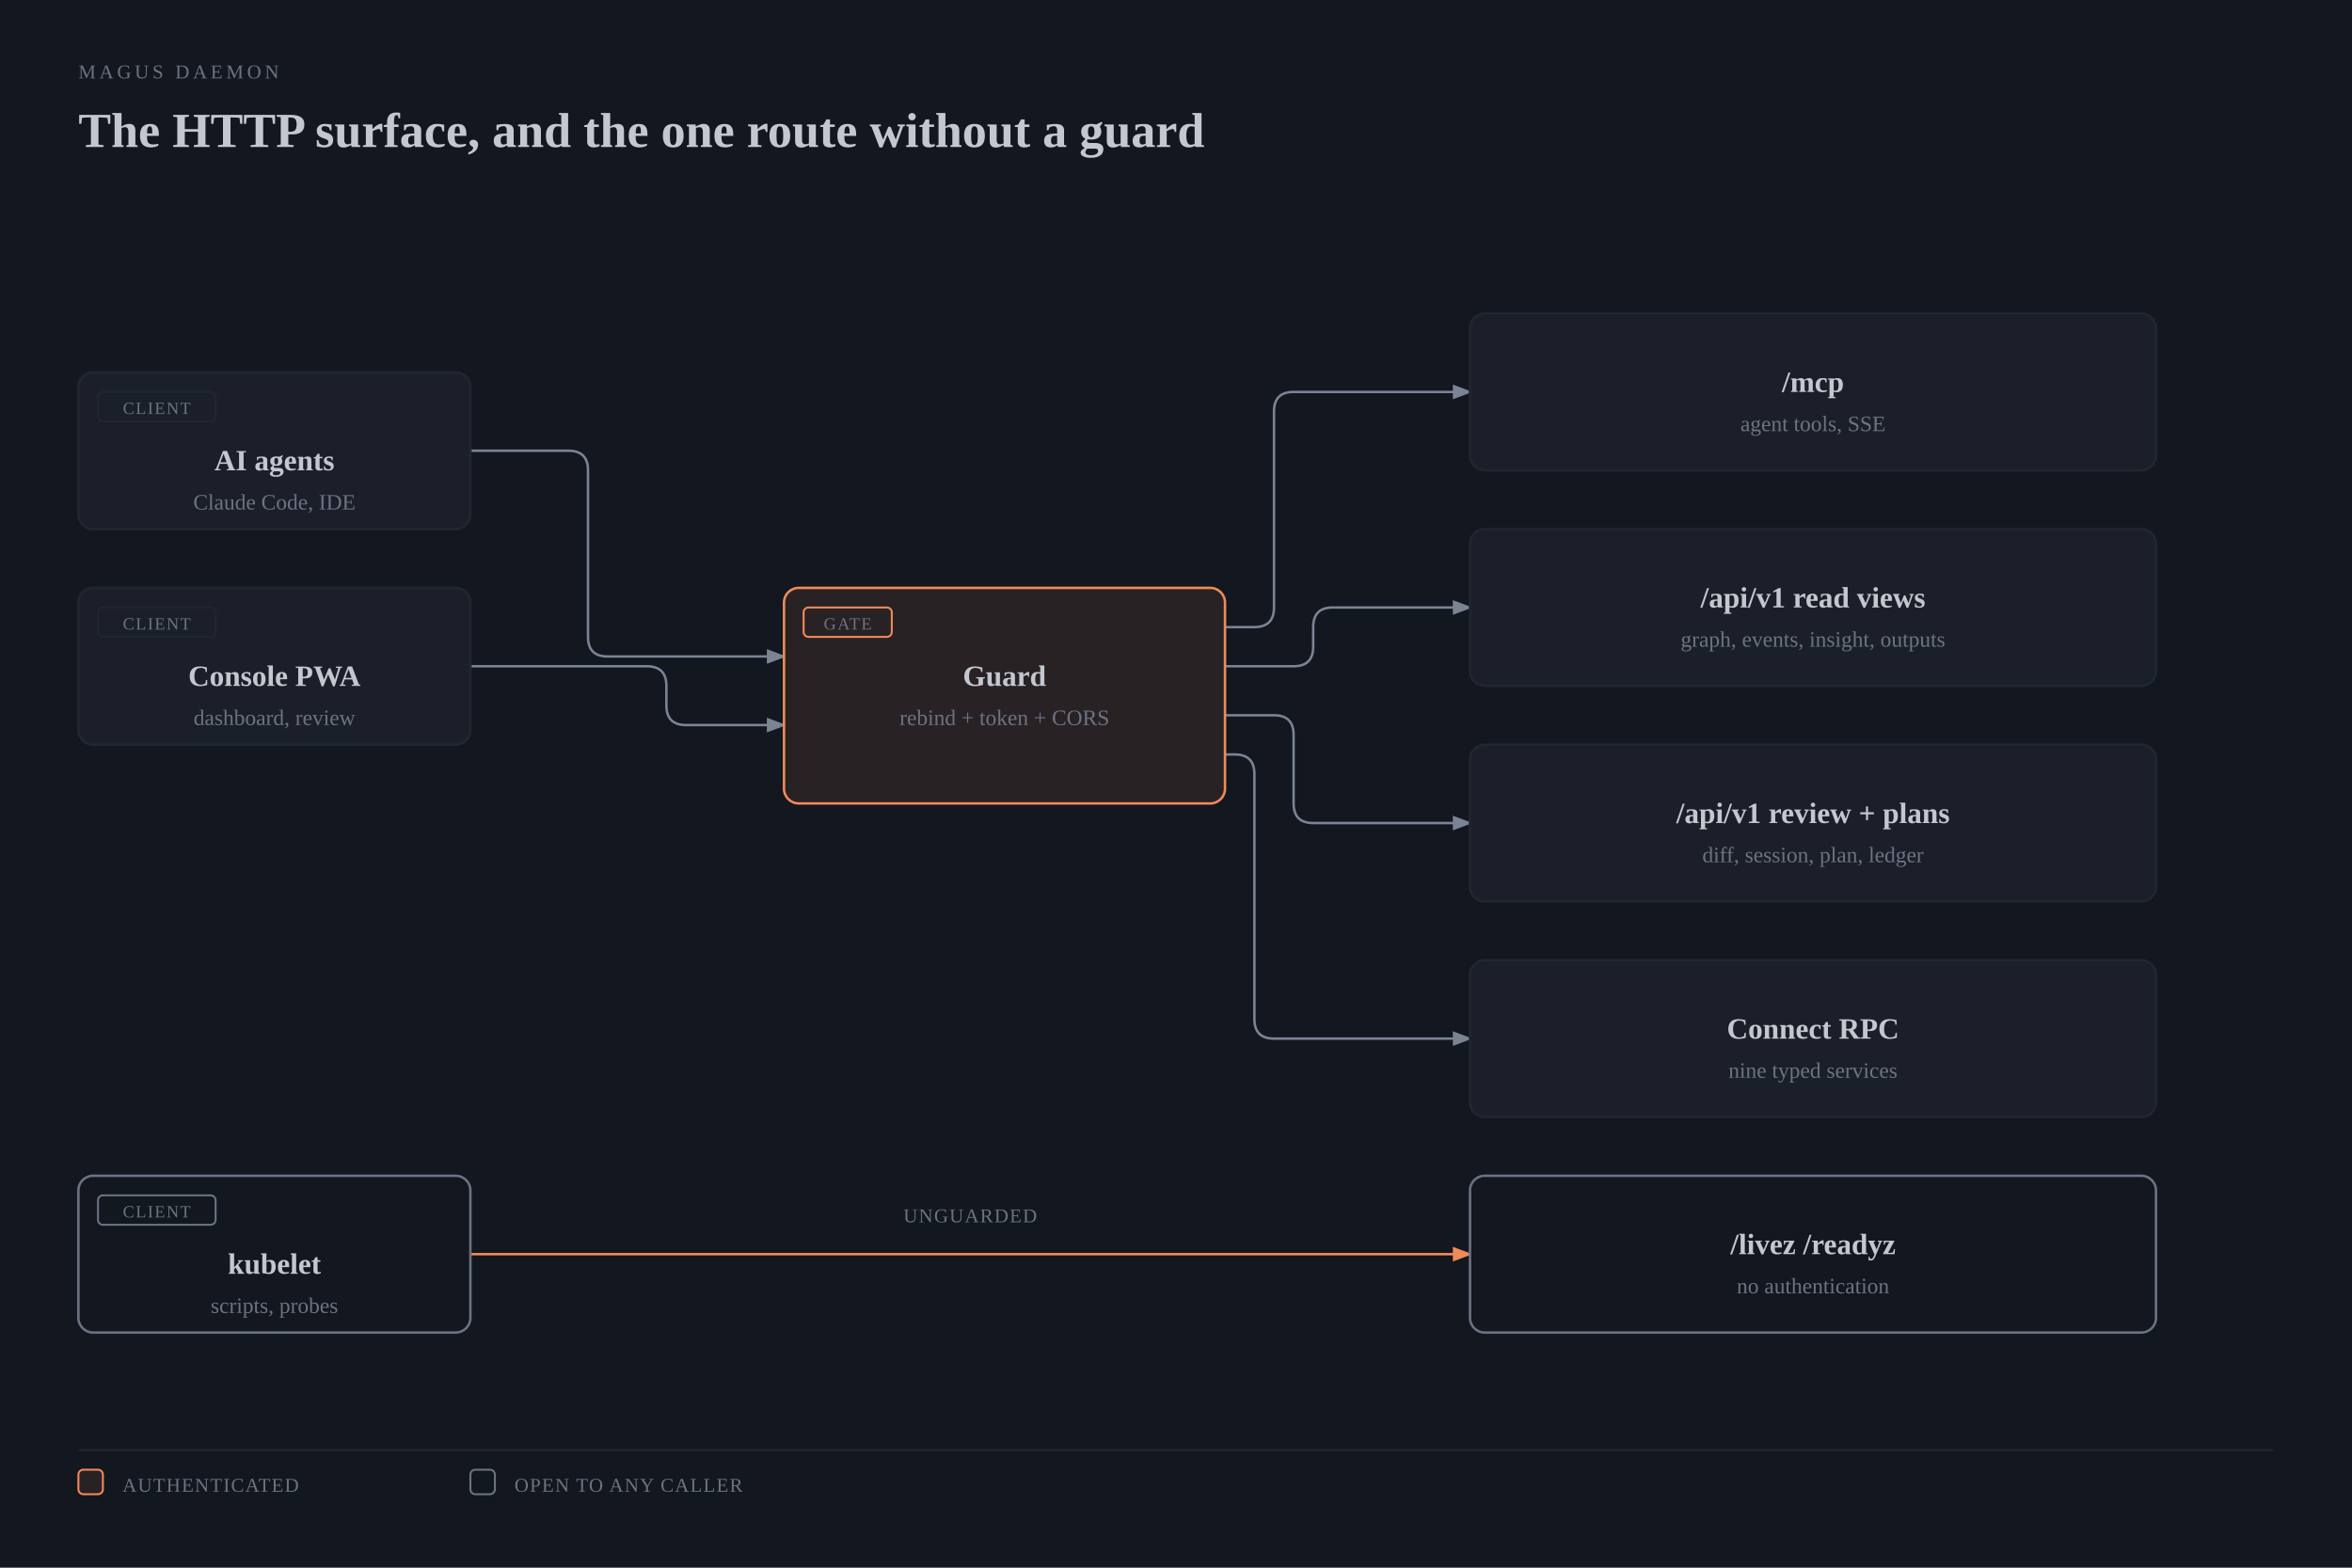
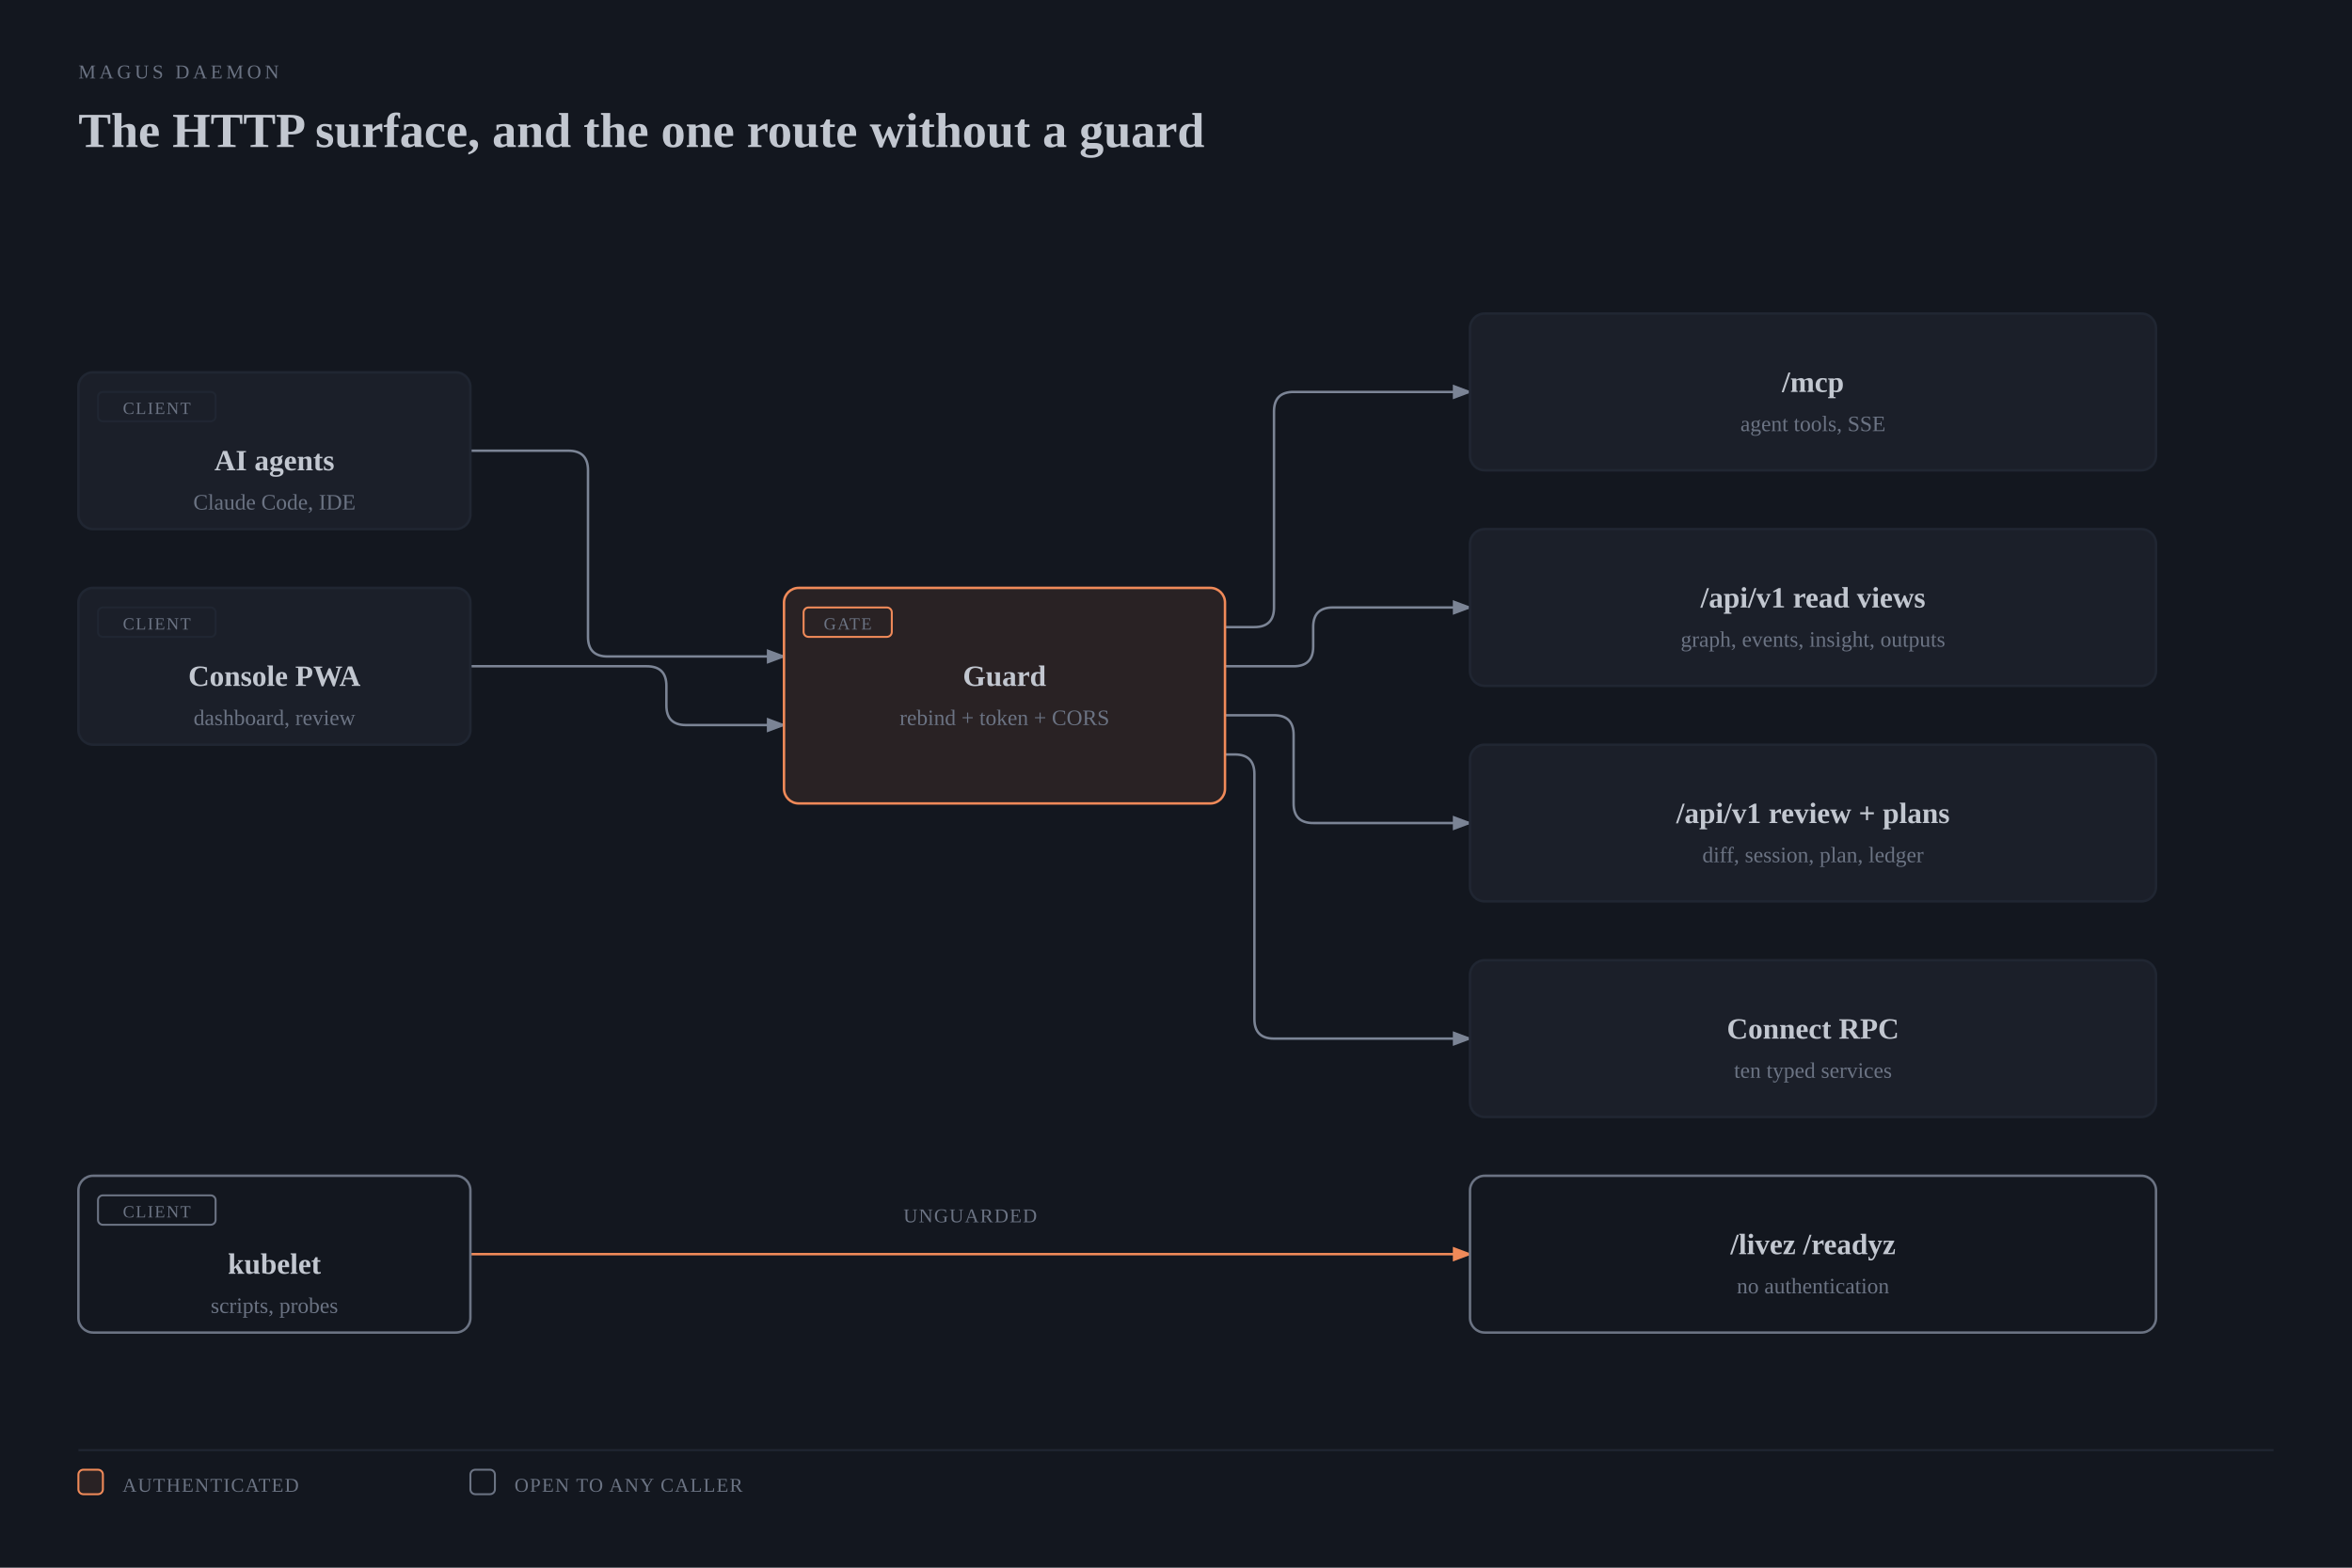
<svg xmlns="http://www.w3.org/2000/svg" viewBox="0 0 960 640" width="960" height="640" role="img" aria-labelledby="daemon-http-title daemon-http-desc" class="magus-diagram">
  <defs>
    <marker id="daemon-http-arrow-default" markerWidth="8" markerHeight="6" refX="7" refY="3" orient="auto">
      <polygon points="0 0, 8 3, 0 6" fill="#7b8495" />
    </marker>
    <marker id="daemon-http-arrow-accent" markerWidth="8" markerHeight="6" refX="7" refY="3" orient="auto">
      <polygon points="0 0, 8 3, 0 6" fill="#f08a59" />
    </marker>
    <marker id="daemon-http-arrow-link" markerWidth="8" markerHeight="6" refX="7" refY="3" orient="auto">
      <polygon points="0 0, 8 3, 0 6" fill="#6a95d8" />
    </marker>
  </defs>
  <rect width="100%" height="100%" fill="#13171f" />
  <text x="32" y="32" fill="#6b7383" font-size="8" font-family="var(--pico-font-family-monospace, monospace)" style="font-variant-ligatures:none" letter-spacing="0.18em">MAGUS DAEMON</text>
  <text x="32" y="60" fill="#c2c7d0" font-size="20" font-weight="600" font-family="var(--pico-font-family, sans-serif)">The HTTP surface, and the one route without a guard</text>
  <g transform="translate(0,40)">
    <path d="M 192 144 L 232 144 Q 240 144 240 152 L 240 220 Q 240 228 248 228 L 320 228" fill="none" stroke="#7b8495" stroke-width="1" marker-end="url(#daemon-http-arrow-default)" />
    <path d="M 192 232 L 264 232 Q 272 232 272 240 L 272 248 Q 272 256 280 256 L 320 256" fill="none" stroke="#7b8495" stroke-width="1" marker-end="url(#daemon-http-arrow-default)" />
    <path d="M 500 216 L 512 216 Q 520 216 520 208 L 520 128 Q 520 120 528 120 L 600 120" fill="none" stroke="#7b8495" stroke-width="1" marker-end="url(#daemon-http-arrow-default)" />
    <path d="M 500 232 L 528 232 Q 536 232 536 224 L 536 216 Q 536 208 544 208 L 600 208" fill="none" stroke="#7b8495" stroke-width="1" marker-end="url(#daemon-http-arrow-default)" />
    <path d="M 500 252 L 520 252 Q 528 252 528 260 L 528 288 Q 528 296 536 296 L 600 296" fill="none" stroke="#7b8495" stroke-width="1" marker-end="url(#daemon-http-arrow-default)" />
    <path d="M 500 268 L 504 268 Q 512 268 512 276 L 512 376 Q 512 384 520 384 L 600 384" fill="none" stroke="#7b8495" stroke-width="1" marker-end="url(#daemon-http-arrow-default)" />
    <path d="M 192 472 L 600 472" fill="none" stroke="#f08a59" stroke-width="1" marker-end="url(#daemon-http-arrow-accent)" />
    <rect x="368" y="450" width="56" height="12" rx="2" fill="#13171f" />
    <text x="396" y="459" fill="#6b7383" font-size="8" font-family="var(--pico-font-family-monospace, monospace)" style="font-variant-ligatures:none" text-anchor="middle" letter-spacing="0.06em">UNGUARDED</text>
    <rect x="32" y="112" width="160" height="64" rx="6" fill="#13171f" />
    <rect x="32" y="112" width="160" height="64" rx="6" fill="#1b1f29" stroke="#202632" stroke-width="1" />
    <rect x="40" y="120" width="48" height="12" rx="2" fill="none" stroke="#202632" stroke-width="0.8" />
    <text x="64" y="129" fill="#6b7383" font-size="7" font-family="var(--pico-font-family-monospace, monospace)" style="font-variant-ligatures:none" text-anchor="middle" letter-spacing="0.08em">CLIENT</text>
    <text x="112" y="152" fill="#c2c7d0" font-size="12" font-weight="600" font-family="var(--pico-font-family, sans-serif)" text-anchor="middle">AI agents</text>
    <text x="112" y="168" fill="#6b7383" font-size="9" font-family="var(--pico-font-family-monospace, monospace)" style="font-variant-ligatures:none" text-anchor="middle">Claude Code, IDE</text>
    <rect x="32" y="200" width="160" height="64" rx="6" fill="#13171f" />
    <rect x="32" y="200" width="160" height="64" rx="6" fill="#1b1f29" stroke="#202632" stroke-width="1" />
    <rect x="40" y="208" width="48" height="12" rx="2" fill="none" stroke="#202632" stroke-width="0.8" />
    <text x="64" y="217" fill="#6b7383" font-size="7" font-family="var(--pico-font-family-monospace, monospace)" style="font-variant-ligatures:none" text-anchor="middle" letter-spacing="0.08em">CLIENT</text>
    <text x="112" y="240" fill="#c2c7d0" font-size="12" font-weight="600" font-family="var(--pico-font-family, sans-serif)" text-anchor="middle">Console PWA</text>
    <text x="112" y="256" fill="#6b7383" font-size="9" font-family="var(--pico-font-family-monospace, monospace)" style="font-variant-ligatures:none" text-anchor="middle">dashboard, review</text>
    <rect x="32" y="440" width="160" height="64" rx="6" fill="#13171f" />
    <rect x="32" y="440" width="160" height="64" rx="6" fill="#13171f" stroke="#6b7383" stroke-width="1" />
    <rect x="40" y="448" width="48" height="12" rx="2" fill="none" stroke="#6b7383" stroke-width="0.8" />
    <text x="64" y="457" fill="#6b7383" font-size="7" font-family="var(--pico-font-family-monospace, monospace)" style="font-variant-ligatures:none" text-anchor="middle" letter-spacing="0.08em">CLIENT</text>
    <text x="112" y="480" fill="#c2c7d0" font-size="12" font-weight="600" font-family="var(--pico-font-family, sans-serif)" text-anchor="middle">kubelet</text>
    <text x="112" y="496" fill="#6b7383" font-size="9" font-family="var(--pico-font-family-monospace, monospace)" style="font-variant-ligatures:none" text-anchor="middle">scripts, probes</text>
    <rect x="320" y="200" width="180" height="88" rx="6" fill="#13171f" />
    <rect x="320" y="200" width="180" height="88" rx="6" fill="rgba(240,138,89,0.10)" stroke="#f08a59" stroke-width="1" />
    <rect x="328" y="208" width="36" height="12" rx="2" fill="none" stroke="#f08a59" stroke-width="0.8" />
    <text x="346" y="217" fill="#6b7383" font-size="7" font-family="var(--pico-font-family-monospace, monospace)" style="font-variant-ligatures:none" text-anchor="middle" letter-spacing="0.08em">GATE</text>
    <text x="410" y="240" fill="#c2c7d0" font-size="12" font-weight="600" font-family="var(--pico-font-family, sans-serif)" text-anchor="middle">Guard</text>
    <text x="410" y="256" fill="#6b7383" font-size="9" font-family="var(--pico-font-family-monospace, monospace)" style="font-variant-ligatures:none" text-anchor="middle">rebind + token + CORS</text>
    <rect x="600" y="88" width="280" height="64" rx="6" fill="#13171f" />
    <rect x="600" y="88" width="280" height="64" rx="6" fill="#1b1f29" stroke="#202632" stroke-width="1" />
    <text x="740" y="120" fill="#c2c7d0" font-size="12" font-weight="600" font-family="var(--pico-font-family, sans-serif)" text-anchor="middle">/mcp</text>
    <text x="740" y="136" fill="#6b7383" font-size="9" font-family="var(--pico-font-family-monospace, monospace)" style="font-variant-ligatures:none" text-anchor="middle">agent tools, SSE</text>
    <rect x="600" y="176" width="280" height="64" rx="6" fill="#13171f" />
    <rect x="600" y="176" width="280" height="64" rx="6" fill="#1b1f29" stroke="#202632" stroke-width="1" />
    <text x="740" y="208" fill="#c2c7d0" font-size="12" font-weight="600" font-family="var(--pico-font-family, sans-serif)" text-anchor="middle">/api/v1 read views</text>
    <text x="740" y="224" fill="#6b7383" font-size="9" font-family="var(--pico-font-family-monospace, monospace)" style="font-variant-ligatures:none" text-anchor="middle">graph, events, insight, outputs</text>
    <rect x="600" y="264" width="280" height="64" rx="6" fill="#13171f" />
    <rect x="600" y="264" width="280" height="64" rx="6" fill="#1b1f29" stroke="#202632" stroke-width="1" />
    <text x="740" y="296" fill="#c2c7d0" font-size="12" font-weight="600" font-family="var(--pico-font-family, sans-serif)" text-anchor="middle">/api/v1 review + plans</text>
    <text x="740" y="312" fill="#6b7383" font-size="9" font-family="var(--pico-font-family-monospace, monospace)" style="font-variant-ligatures:none" text-anchor="middle">diff, session, plan, ledger</text>
    <rect x="600" y="352" width="280" height="64" rx="6" fill="#13171f" />
    <rect x="600" y="352" width="280" height="64" rx="6" fill="#1b1f29" stroke="#202632" stroke-width="1" />
    <text x="740" y="384" fill="#c2c7d0" font-size="12" font-weight="600" font-family="var(--pico-font-family, sans-serif)" text-anchor="middle">Connect RPC</text>
-     <text x="740" y="400" fill="#6b7383" font-size="9" font-family="var(--pico-font-family-monospace, monospace)" style="font-variant-ligatures:none" text-anchor="middle">nine typed services</text>
+     <text x="740" y="400" fill="#6b7383" font-size="9" font-family="var(--pico-font-family-monospace, monospace)" style="font-variant-ligatures:none" text-anchor="middle">ten typed services</text>
    <rect x="600" y="440" width="280" height="64" rx="6" fill="#13171f" />
    <rect x="600" y="440" width="280" height="64" rx="6" fill="#13171f" stroke="#6b7383" stroke-width="1" />
    <text x="740" y="472" fill="#c2c7d0" font-size="12" font-weight="600" font-family="var(--pico-font-family, sans-serif)" text-anchor="middle">/livez /readyz</text>
    <text x="740" y="488" fill="#6b7383" font-size="9" font-family="var(--pico-font-family-monospace, monospace)" style="font-variant-ligatures:none" text-anchor="middle">no authentication</text>
    <line x1="32" y1="552" x2="928" y2="552" stroke="#202632" stroke-width="0.8" />
    <rect x="32" y="560" width="10" height="10" rx="2" fill="rgba(240,138,89,0.10)" stroke="#f08a59" stroke-width="0.8" />
    <text x="50" y="569" fill="#6b7383" font-size="8" font-family="var(--pico-font-family-monospace, monospace)" style="font-variant-ligatures:none" letter-spacing="0.06em">AUTHENTICATED</text>
    <rect x="192" y="560" width="10" height="10" rx="2" fill="#13171f" stroke="#6b7383" stroke-width="0.8" />
    <text x="210" y="569" fill="#6b7383" font-size="8" font-family="var(--pico-font-family-monospace, monospace)" style="font-variant-ligatures:none" letter-spacing="0.06em">OPEN TO ANY CALLER</text>
  </g>
</svg>
